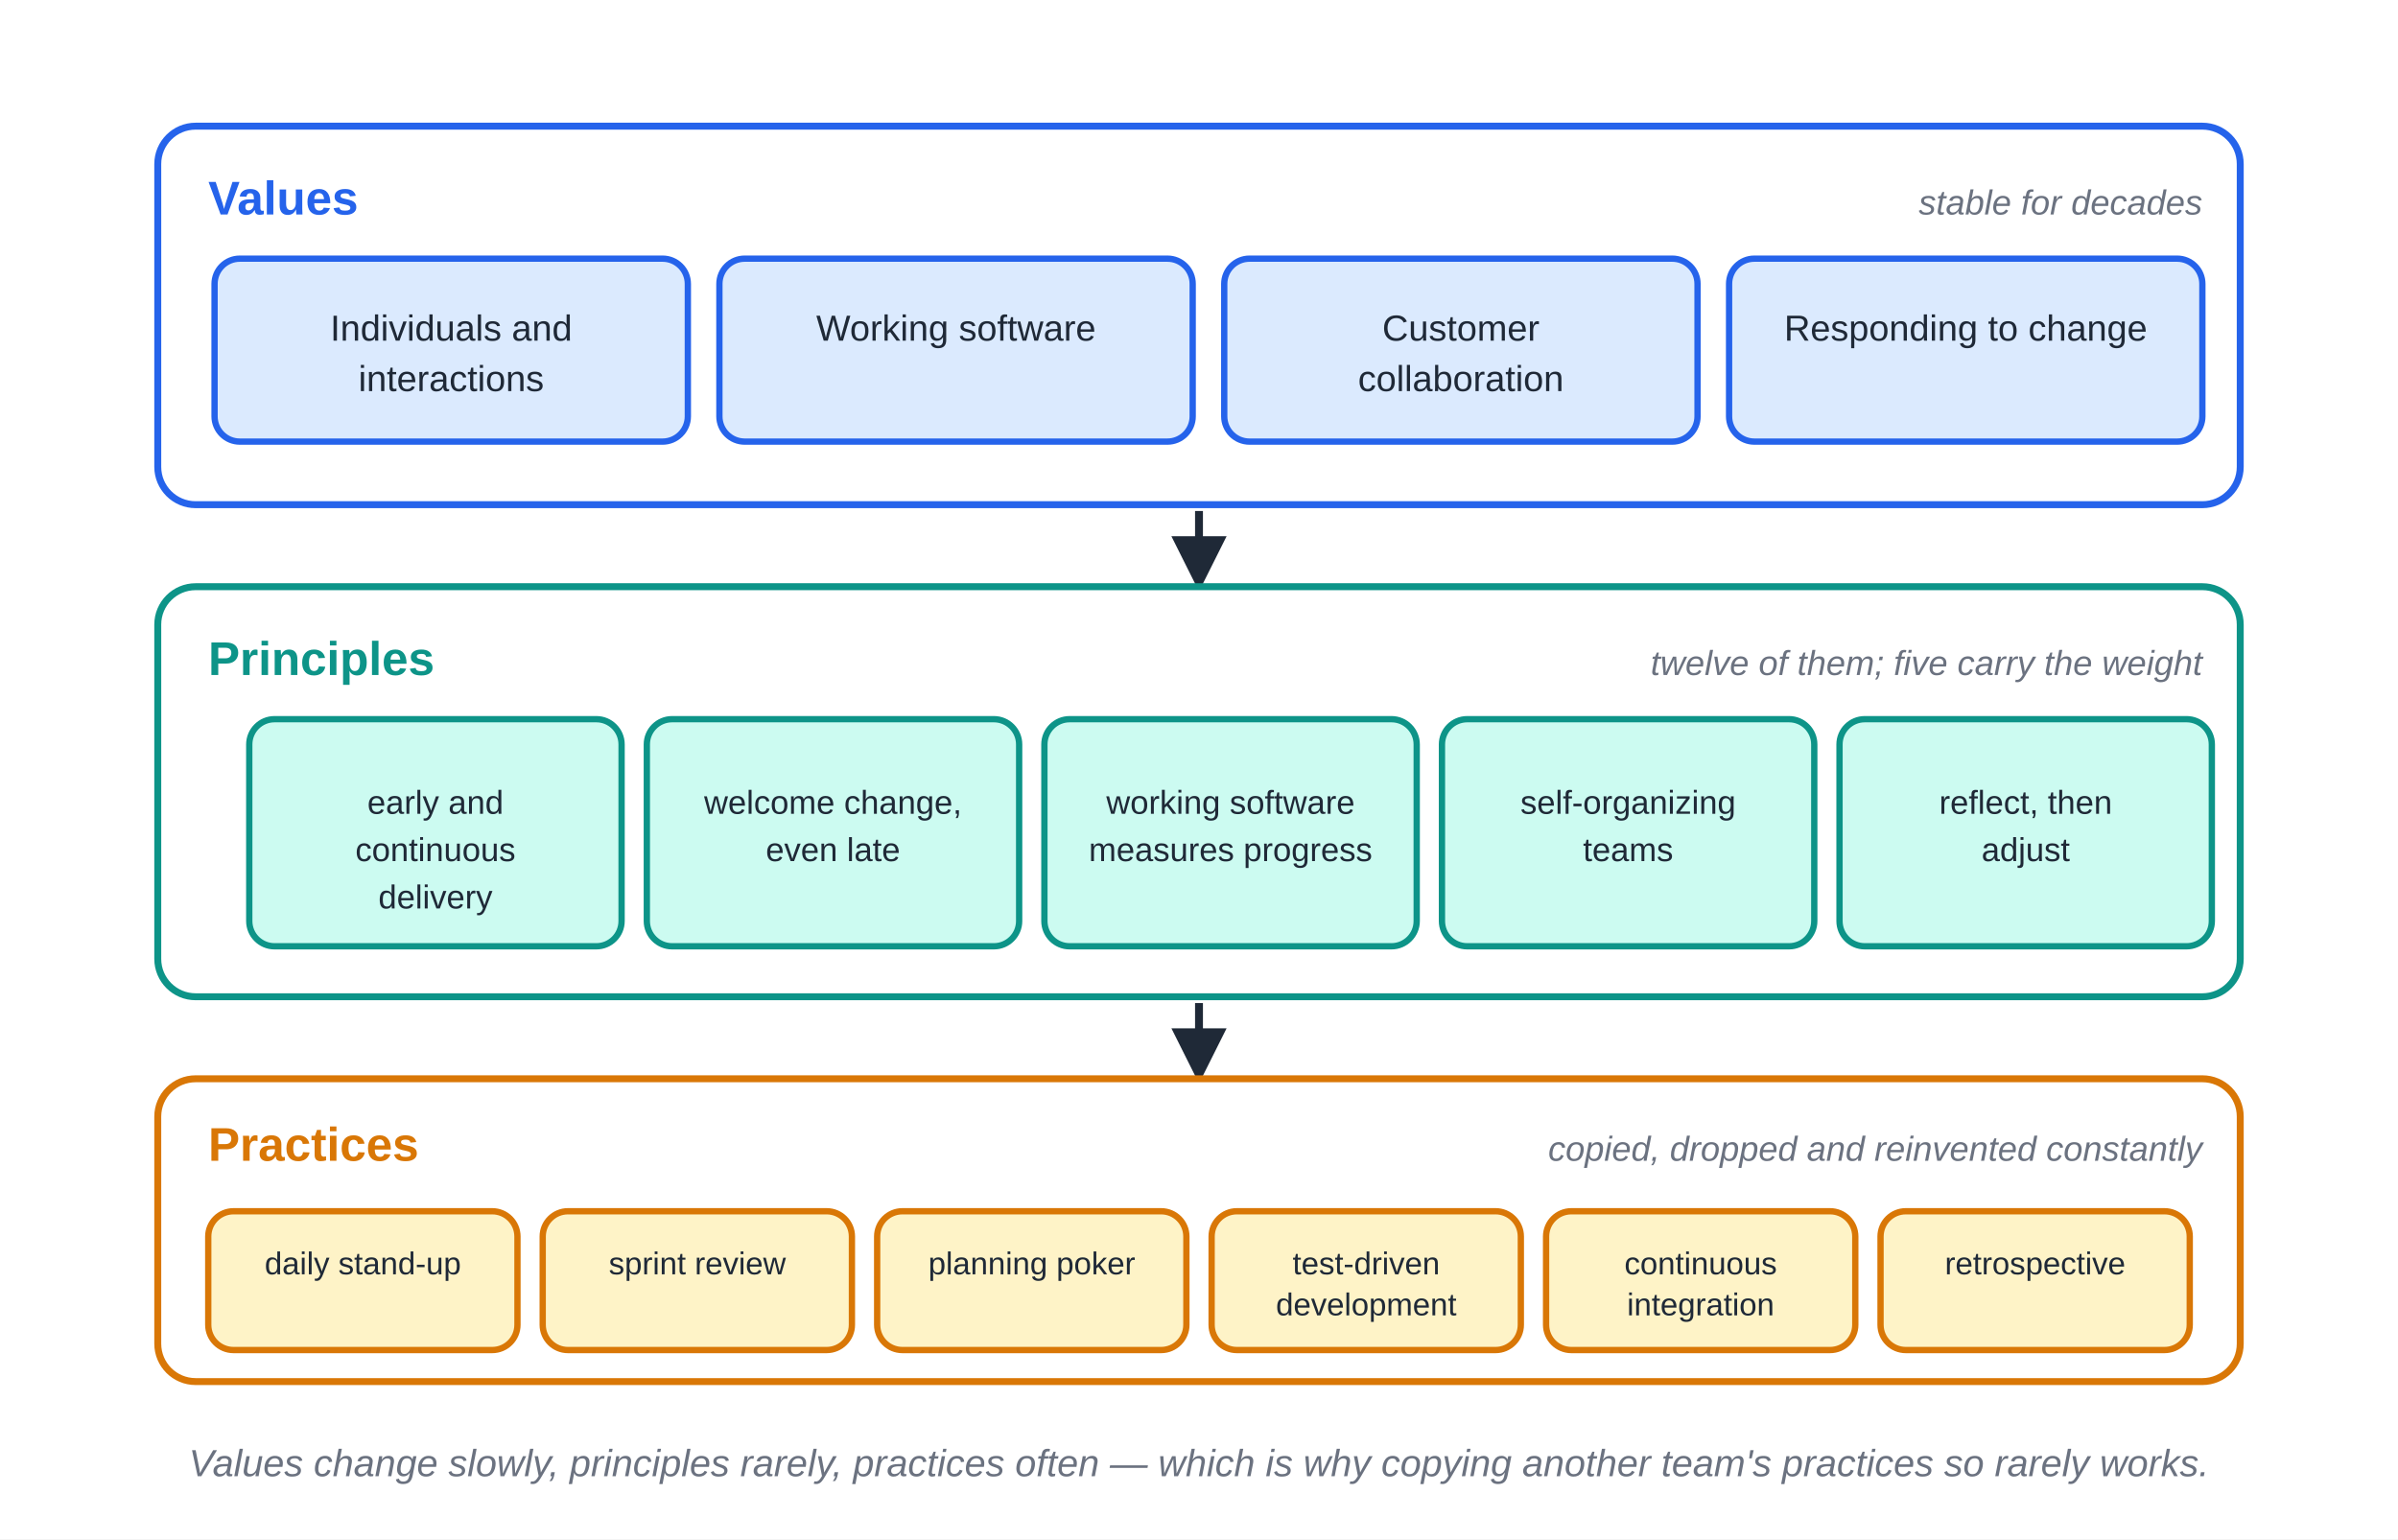
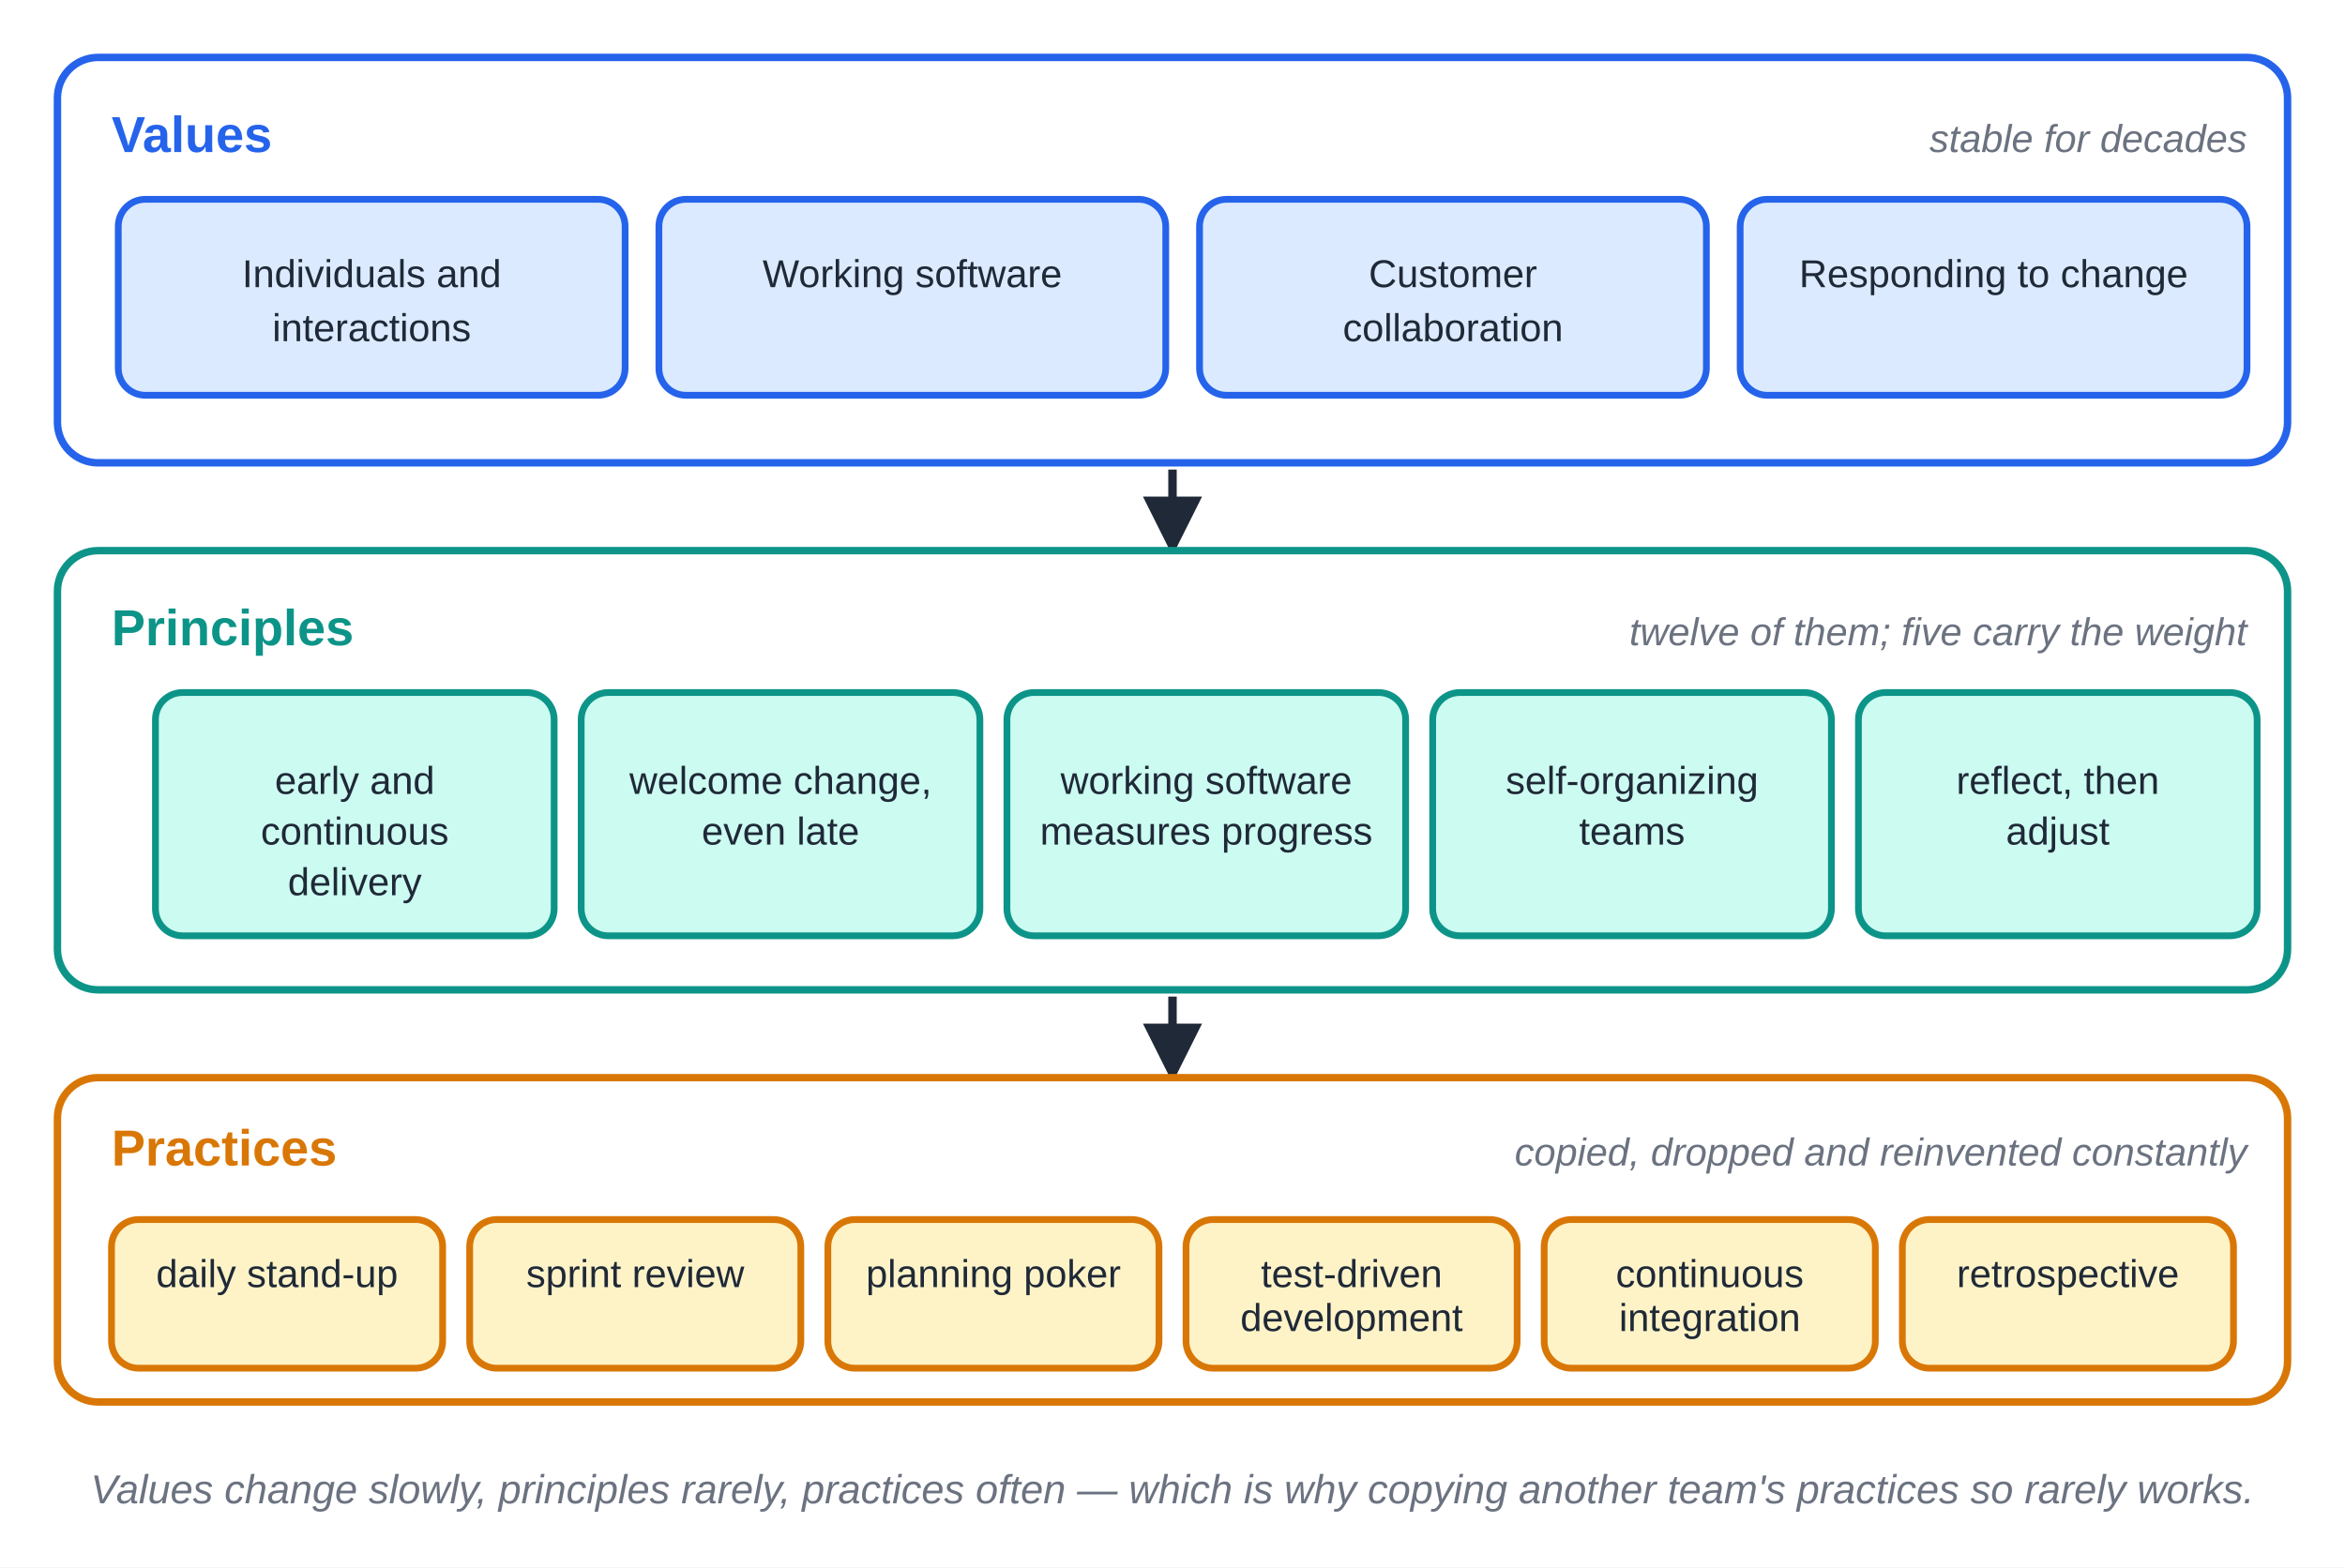
- <svg xmlns="http://www.w3.org/2000/svg" viewBox="0 0 760 488" font-family="Arial">
+ <svg xmlns="http://www.w3.org/2000/svg" viewBox="33 23 694 464" font-family="Arial">
  <defs>
    <marker id="arrB" viewBox="0 0 10 10" refX="8" refY="5" markerWidth="7" markerHeight="7" orient="auto-start-reverse">
      <path d="M0,0 L10,5 L0,10 z" fill="#2563EB" />
    </marker>
    <marker id="arrG" viewBox="0 0 10 10" refX="8" refY="5" markerWidth="7" markerHeight="7" orient="auto-start-reverse">
      <path d="M0,0 L10,5 L0,10 z" fill="#6B7280" />
    </marker>
    <marker id="arrV" viewBox="0 0 10 10" refX="8" refY="5" markerWidth="7" markerHeight="7" orient="auto-start-reverse">
      <path d="M0,0 L10,5 L0,10 z" fill="#6D3FA8" />
    </marker>
    <marker id="arrR" viewBox="0 0 10 10" refX="8" refY="5" markerWidth="7" markerHeight="7" orient="auto-start-reverse">
      <path d="M0,0 L10,5 L0,10 z" fill="#DC2626" />
    </marker>
    <marker id="arrT" viewBox="0 0 10 10" refX="8" refY="5" markerWidth="7" markerHeight="7" orient="auto-start-reverse">
      <path d="M0,0 L10,5 L0,10 z" fill="#0D9488" />
    </marker>
    <marker id="arrK" viewBox="0 0 10 10" refX="8" refY="5" markerWidth="7" markerHeight="7" orient="auto-start-reverse">
      <path d="M0,0 L10,5 L0,10 z" fill="#1F2937" />
    </marker>
    <marker id="arrA" viewBox="0 0 10 10" refX="8" refY="5" markerWidth="7" markerHeight="7" orient="auto-start-reverse">
      <path d="M0,0 L10,5 L0,10 z" fill="#D97706" />
    </marker>
    <marker id="arrGr" viewBox="0 0 10 10" refX="8" refY="5" markerWidth="7" markerHeight="7" orient="auto-start-reverse">
      <path d="M0,0 L10,5 L0,10 z" fill="#2E7D46" />
    </marker>
  </defs>
-   <rect x="0" y="0" width="760" height="488" fill="#FFFFFF" />
+   <rect x="33" y="23" width="694" height="464" fill="#FFFFFF" />
  <rect x="50" y="40" width="660" height="120" rx="12" fill="#FFFFFF" stroke="#2563EB" stroke-width="2.2" />
  <text x="66" y="68" text-anchor="start" font-size="15" fill="#2563EB" font-weight="bold" font-style="normal">Values</text>
-   <text x="698" y="68" text-anchor="end" font-size="11" fill="#6B7280" font-weight="normal" font-style="italic">stable for decades</text>
+   <text x="698" y="68" text-anchor="end" font-size="11.5" fill="#6B7280" font-weight="normal" font-style="italic">stable for decades</text>
  <rect x="68" y="82" width="150" height="58" rx="8" fill="#DBEAFE" stroke="#2563EB" stroke-width="2" />
  <text x="143" y="108" text-anchor="middle" font-size="11.5" fill="#1F2937" font-weight="normal" font-style="normal">Individuals and</text>
  <text x="143" y="124" text-anchor="middle" font-size="11.5" fill="#1F2937" font-weight="normal" font-style="normal">interactions</text>
  <rect x="228" y="82" width="150" height="58" rx="8" fill="#DBEAFE" stroke="#2563EB" stroke-width="2" />
  <text x="303" y="108" text-anchor="middle" font-size="11.5" fill="#1F2937" font-weight="normal" font-style="normal">Working software</text>
  <rect x="388" y="82" width="150" height="58" rx="8" fill="#DBEAFE" stroke="#2563EB" stroke-width="2" />
  <text x="463" y="108" text-anchor="middle" font-size="11.5" fill="#1F2937" font-weight="normal" font-style="normal">Customer</text>
  <text x="463" y="124" text-anchor="middle" font-size="11.5" fill="#1F2937" font-weight="normal" font-style="normal">collaboration</text>
  <rect x="548" y="82" width="150" height="58" rx="8" fill="#DBEAFE" stroke="#2563EB" stroke-width="2" />
  <text x="623" y="108" text-anchor="middle" font-size="11.5" fill="#1F2937" font-weight="normal" font-style="normal">Responding to change</text>
  <line x1="380" y1="162" x2="380" y2="184" stroke="#1F2937" stroke-width="2.5" marker-end="url(#arrK)" />
  <rect x="50" y="186" width="660" height="130" rx="12" fill="#FFFFFF" stroke="#0D9488" stroke-width="2.2" />
  <text x="66" y="214" text-anchor="start" font-size="15" fill="#0D9488" font-weight="bold" font-style="normal">Principles</text>
-   <text x="698" y="214" text-anchor="end" font-size="11" fill="#6B7280" font-weight="normal" font-style="italic">twelve of them; five carry the weight</text>
+   <text x="698" y="214" text-anchor="end" font-size="11.5" fill="#6B7280" font-weight="normal" font-style="italic">twelve of them; five carry the weight</text>
  <rect x="79" y="228" width="118" height="72" rx="8" fill="#CCFBF1" stroke="#0D9488" stroke-width="2" />
-   <text x="138" y="258" text-anchor="middle" font-size="10.5" fill="#1F2937" font-weight="normal" font-style="normal">early and</text>
-   <text x="138" y="273" text-anchor="middle" font-size="10.5" fill="#1F2937" font-weight="normal" font-style="normal">continuous</text>
-   <text x="138" y="288" text-anchor="middle" font-size="10.5" fill="#1F2937" font-weight="normal" font-style="normal">delivery</text>
+   <text x="138" y="258" text-anchor="middle" font-size="11.5" fill="#1F2937" font-weight="normal" font-style="normal">early and</text>
+   <text x="138" y="273" text-anchor="middle" font-size="11.5" fill="#1F2937" font-weight="normal" font-style="normal">continuous</text>
+   <text x="138" y="288" text-anchor="middle" font-size="11.5" fill="#1F2937" font-weight="normal" font-style="normal">delivery</text>
  <rect x="205" y="228" width="118" height="72" rx="8" fill="#CCFBF1" stroke="#0D9488" stroke-width="2" />
-   <text x="264" y="258" text-anchor="middle" font-size="10.5" fill="#1F2937" font-weight="normal" font-style="normal">welcome change,</text>
-   <text x="264" y="273" text-anchor="middle" font-size="10.5" fill="#1F2937" font-weight="normal" font-style="normal">even late</text>
+   <text x="264" y="258" text-anchor="middle" font-size="11.5" fill="#1F2937" font-weight="normal" font-style="normal">welcome change,</text>
+   <text x="264" y="273" text-anchor="middle" font-size="11.5" fill="#1F2937" font-weight="normal" font-style="normal">even late</text>
  <rect x="331" y="228" width="118" height="72" rx="8" fill="#CCFBF1" stroke="#0D9488" stroke-width="2" />
-   <text x="390" y="258" text-anchor="middle" font-size="10.5" fill="#1F2937" font-weight="normal" font-style="normal">working software</text>
-   <text x="390" y="273" text-anchor="middle" font-size="10.5" fill="#1F2937" font-weight="normal" font-style="normal">measures progress</text>
+   <text x="390" y="258" text-anchor="middle" font-size="11.5" fill="#1F2937" font-weight="normal" font-style="normal">working software</text>
+   <text x="390" y="273" text-anchor="middle" font-size="11.5" fill="#1F2937" font-weight="normal" font-style="normal">measures progress</text>
  <rect x="457" y="228" width="118" height="72" rx="8" fill="#CCFBF1" stroke="#0D9488" stroke-width="2" />
-   <text x="516" y="258" text-anchor="middle" font-size="10.5" fill="#1F2937" font-weight="normal" font-style="normal">self-organizing</text>
-   <text x="516" y="273" text-anchor="middle" font-size="10.5" fill="#1F2937" font-weight="normal" font-style="normal">teams</text>
+   <text x="516" y="258" text-anchor="middle" font-size="11.5" fill="#1F2937" font-weight="normal" font-style="normal">self-organizing</text>
+   <text x="516" y="273" text-anchor="middle" font-size="11.5" fill="#1F2937" font-weight="normal" font-style="normal">teams</text>
  <rect x="583" y="228" width="118" height="72" rx="8" fill="#CCFBF1" stroke="#0D9488" stroke-width="2" />
-   <text x="642" y="258" text-anchor="middle" font-size="10.5" fill="#1F2937" font-weight="normal" font-style="normal">reflect, then</text>
-   <text x="642" y="273" text-anchor="middle" font-size="10.5" fill="#1F2937" font-weight="normal" font-style="normal">adjust</text>
+   <text x="642" y="258" text-anchor="middle" font-size="11.5" fill="#1F2937" font-weight="normal" font-style="normal">reflect, then</text>
+   <text x="642" y="273" text-anchor="middle" font-size="11.5" fill="#1F2937" font-weight="normal" font-style="normal">adjust</text>
  <line x1="380" y1="318" x2="380" y2="340" stroke="#1F2937" stroke-width="2.5" marker-end="url(#arrK)" />
  <rect x="50" y="342" width="660" height="96" rx="12" fill="#FFFFFF" stroke="#D97706" stroke-width="2.2" />
  <text x="66" y="368" text-anchor="start" font-size="15" fill="#D97706" font-weight="bold" font-style="normal">Practices</text>
-   <text x="698" y="368" text-anchor="end" font-size="11" fill="#6B7280" font-weight="normal" font-style="italic">copied, dropped and reinvented constantly</text>
+   <text x="698" y="368" text-anchor="end" font-size="11.5" fill="#6B7280" font-weight="normal" font-style="italic">copied, dropped and reinvented constantly</text>
  <rect x="66" y="384" width="98" height="44" rx="8" fill="#FEF3C7" stroke="#D97706" stroke-width="2" />
-   <text x="115" y="404" text-anchor="middle" font-size="10" fill="#1F2937" font-weight="normal" font-style="normal">daily stand-up</text>
+   <text x="115" y="404" text-anchor="middle" font-size="11.5" fill="#1F2937" font-weight="normal" font-style="normal">daily stand-up</text>
  <rect x="172" y="384" width="98" height="44" rx="8" fill="#FEF3C7" stroke="#D97706" stroke-width="2" />
-   <text x="221" y="404" text-anchor="middle" font-size="10" fill="#1F2937" font-weight="normal" font-style="normal">sprint review</text>
+   <text x="221" y="404" text-anchor="middle" font-size="11.5" fill="#1F2937" font-weight="normal" font-style="normal">sprint review</text>
  <rect x="278" y="384" width="98" height="44" rx="8" fill="#FEF3C7" stroke="#D97706" stroke-width="2" />
-   <text x="327" y="404" text-anchor="middle" font-size="10" fill="#1F2937" font-weight="normal" font-style="normal">planning poker</text>
+   <text x="327" y="404" text-anchor="middle" font-size="11.5" fill="#1F2937" font-weight="normal" font-style="normal">planning poker</text>
  <rect x="384" y="384" width="98" height="44" rx="8" fill="#FEF3C7" stroke="#D97706" stroke-width="2" />
-   <text x="433" y="404" text-anchor="middle" font-size="10" fill="#1F2937" font-weight="normal" font-style="normal">test-driven</text>
-   <text x="433" y="417" text-anchor="middle" font-size="10" fill="#1F2937" font-weight="normal" font-style="normal">development</text>
+   <text x="433" y="404" text-anchor="middle" font-size="11.5" fill="#1F2937" font-weight="normal" font-style="normal">test-driven</text>
+   <text x="433" y="417" text-anchor="middle" font-size="11.5" fill="#1F2937" font-weight="normal" font-style="normal">development</text>
  <rect x="490" y="384" width="98" height="44" rx="8" fill="#FEF3C7" stroke="#D97706" stroke-width="2" />
-   <text x="539" y="404" text-anchor="middle" font-size="10" fill="#1F2937" font-weight="normal" font-style="normal">continuous</text>
-   <text x="539" y="417" text-anchor="middle" font-size="10" fill="#1F2937" font-weight="normal" font-style="normal">integration</text>
+   <text x="539" y="404" text-anchor="middle" font-size="11.5" fill="#1F2937" font-weight="normal" font-style="normal">continuous</text>
+   <text x="539" y="417" text-anchor="middle" font-size="11.5" fill="#1F2937" font-weight="normal" font-style="normal">integration</text>
  <rect x="596" y="384" width="98" height="44" rx="8" fill="#FEF3C7" stroke="#D97706" stroke-width="2" />
-   <text x="645" y="404" text-anchor="middle" font-size="10" fill="#1F2937" font-weight="normal" font-style="normal">retrospective</text>
+   <text x="645" y="404" text-anchor="middle" font-size="11.5" fill="#1F2937" font-weight="normal" font-style="normal">retrospective</text>
  <text x="380" y="468" text-anchor="middle" font-size="12" fill="#6B7280" font-weight="normal" font-style="italic">Values change slowly, principles rarely, practices often — which is why copying another team's practices so rarely works.</text>
</svg>
